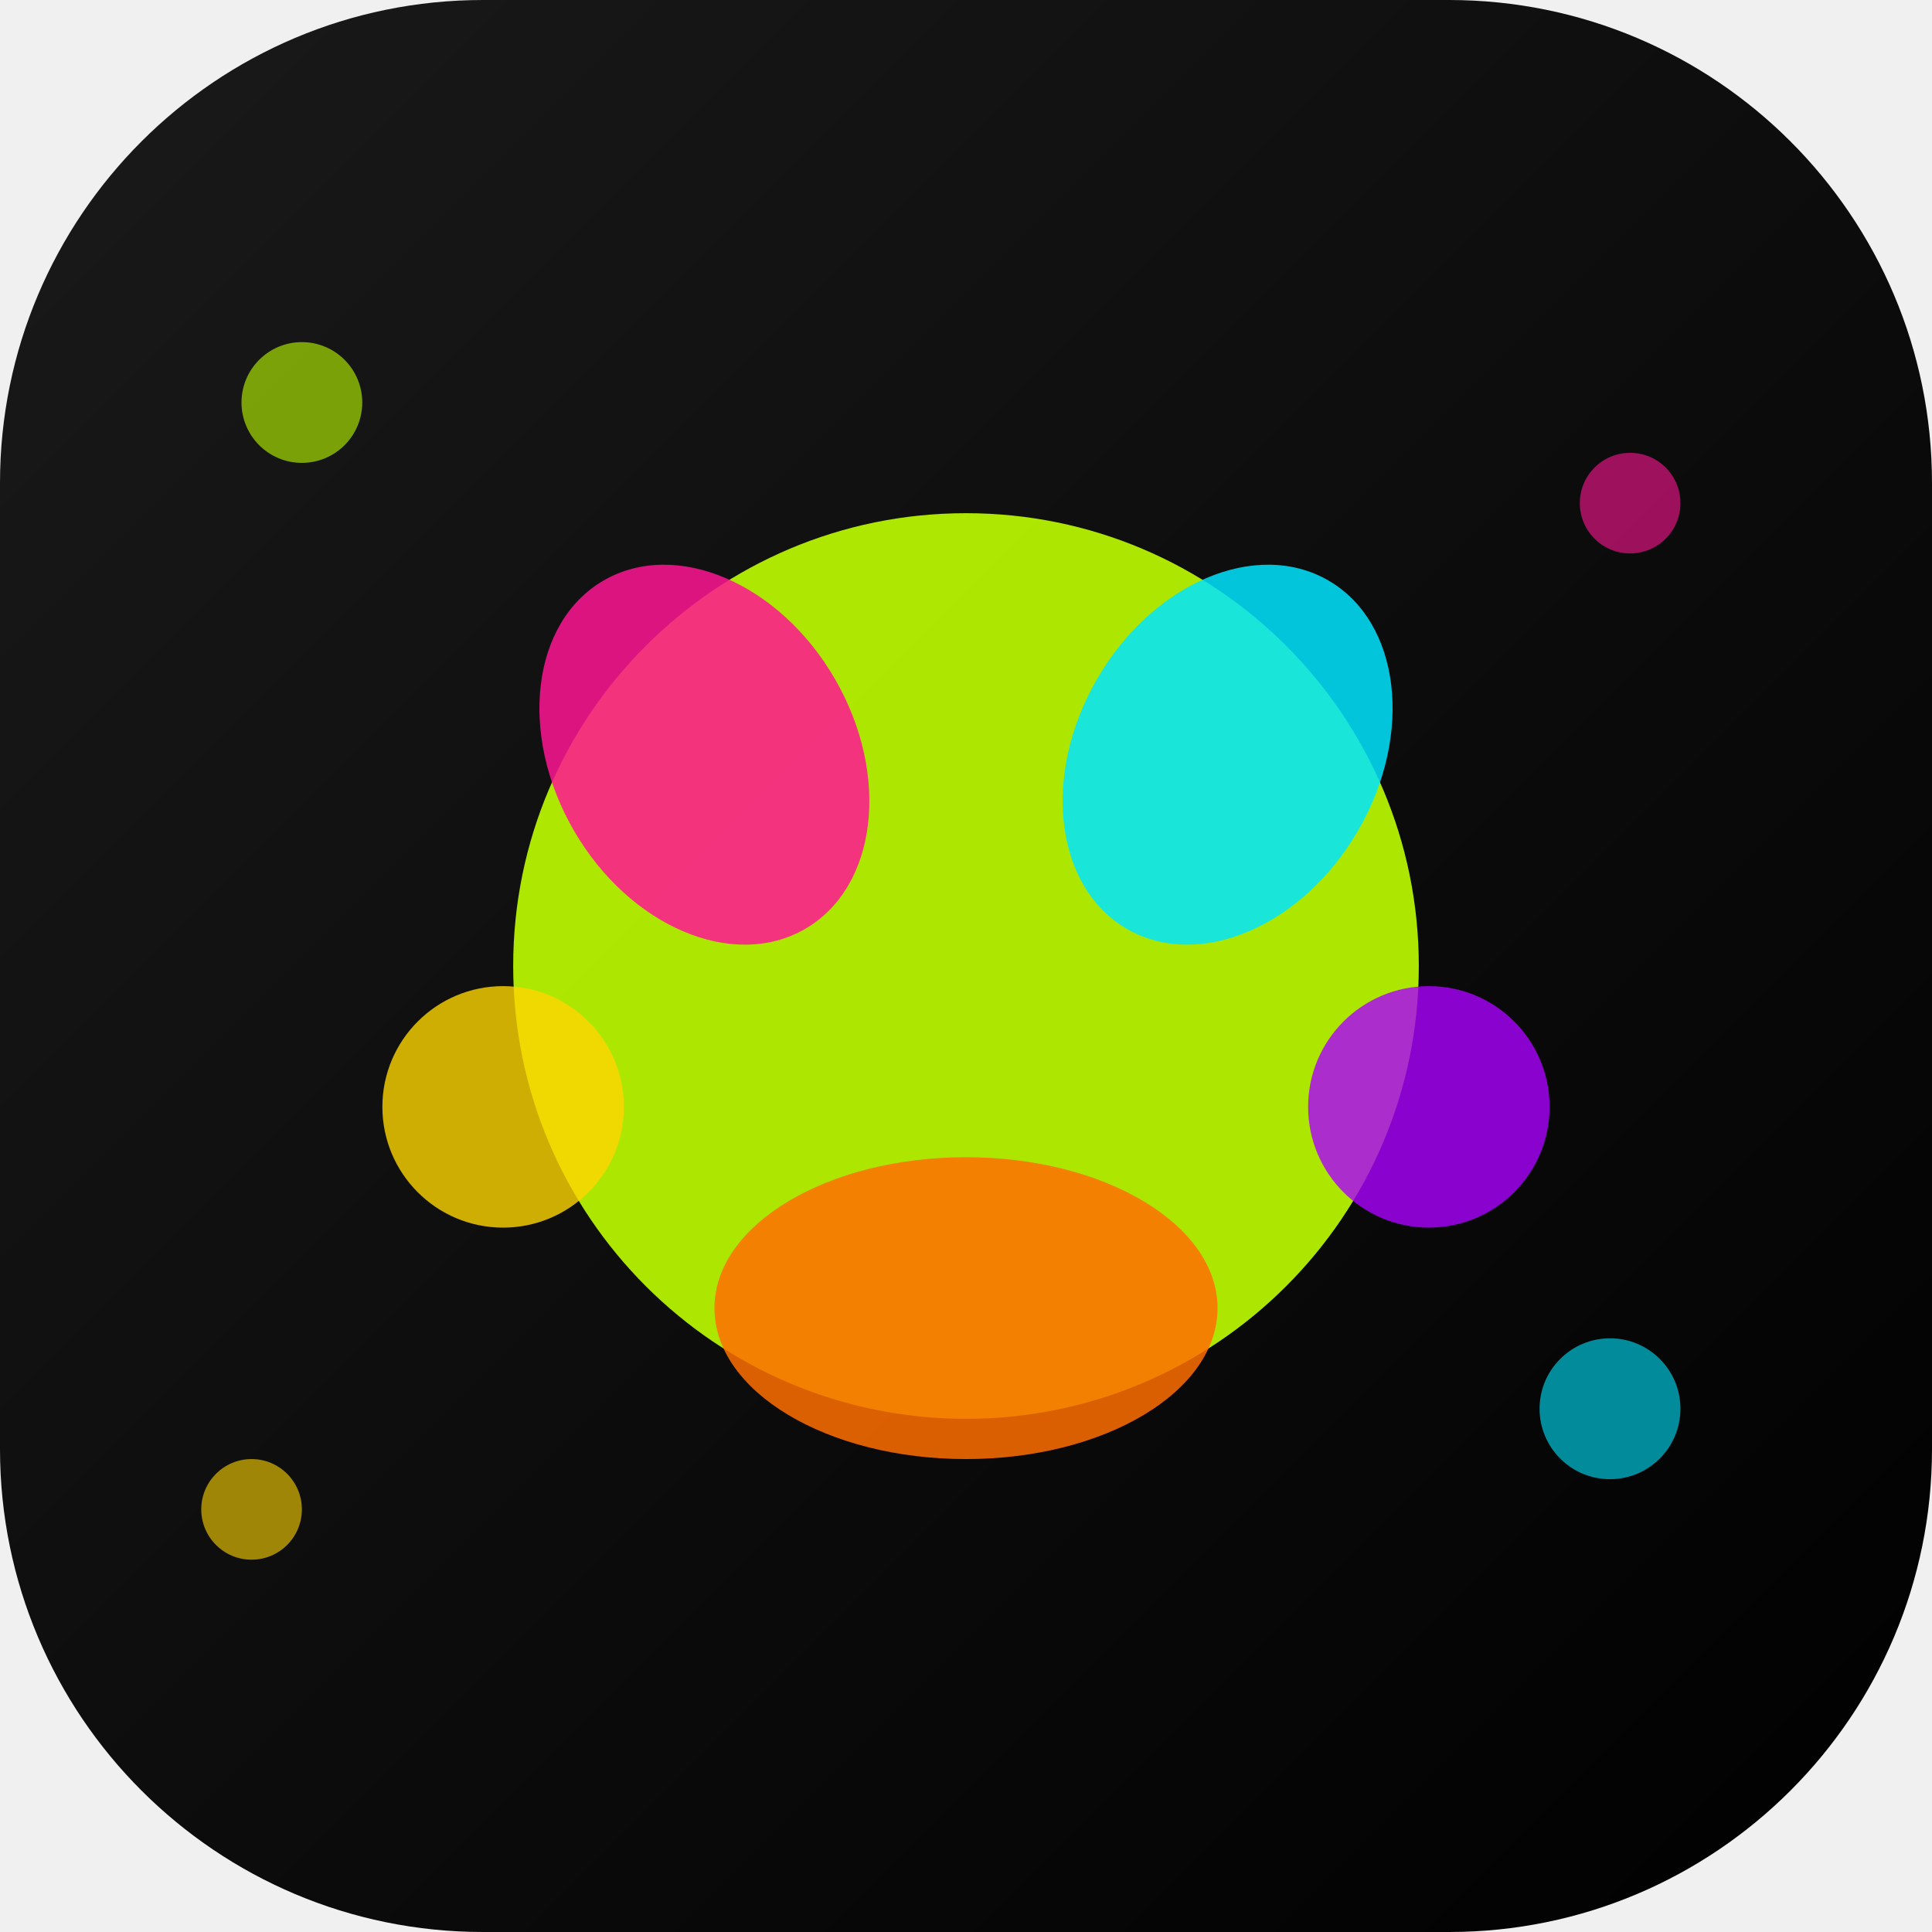
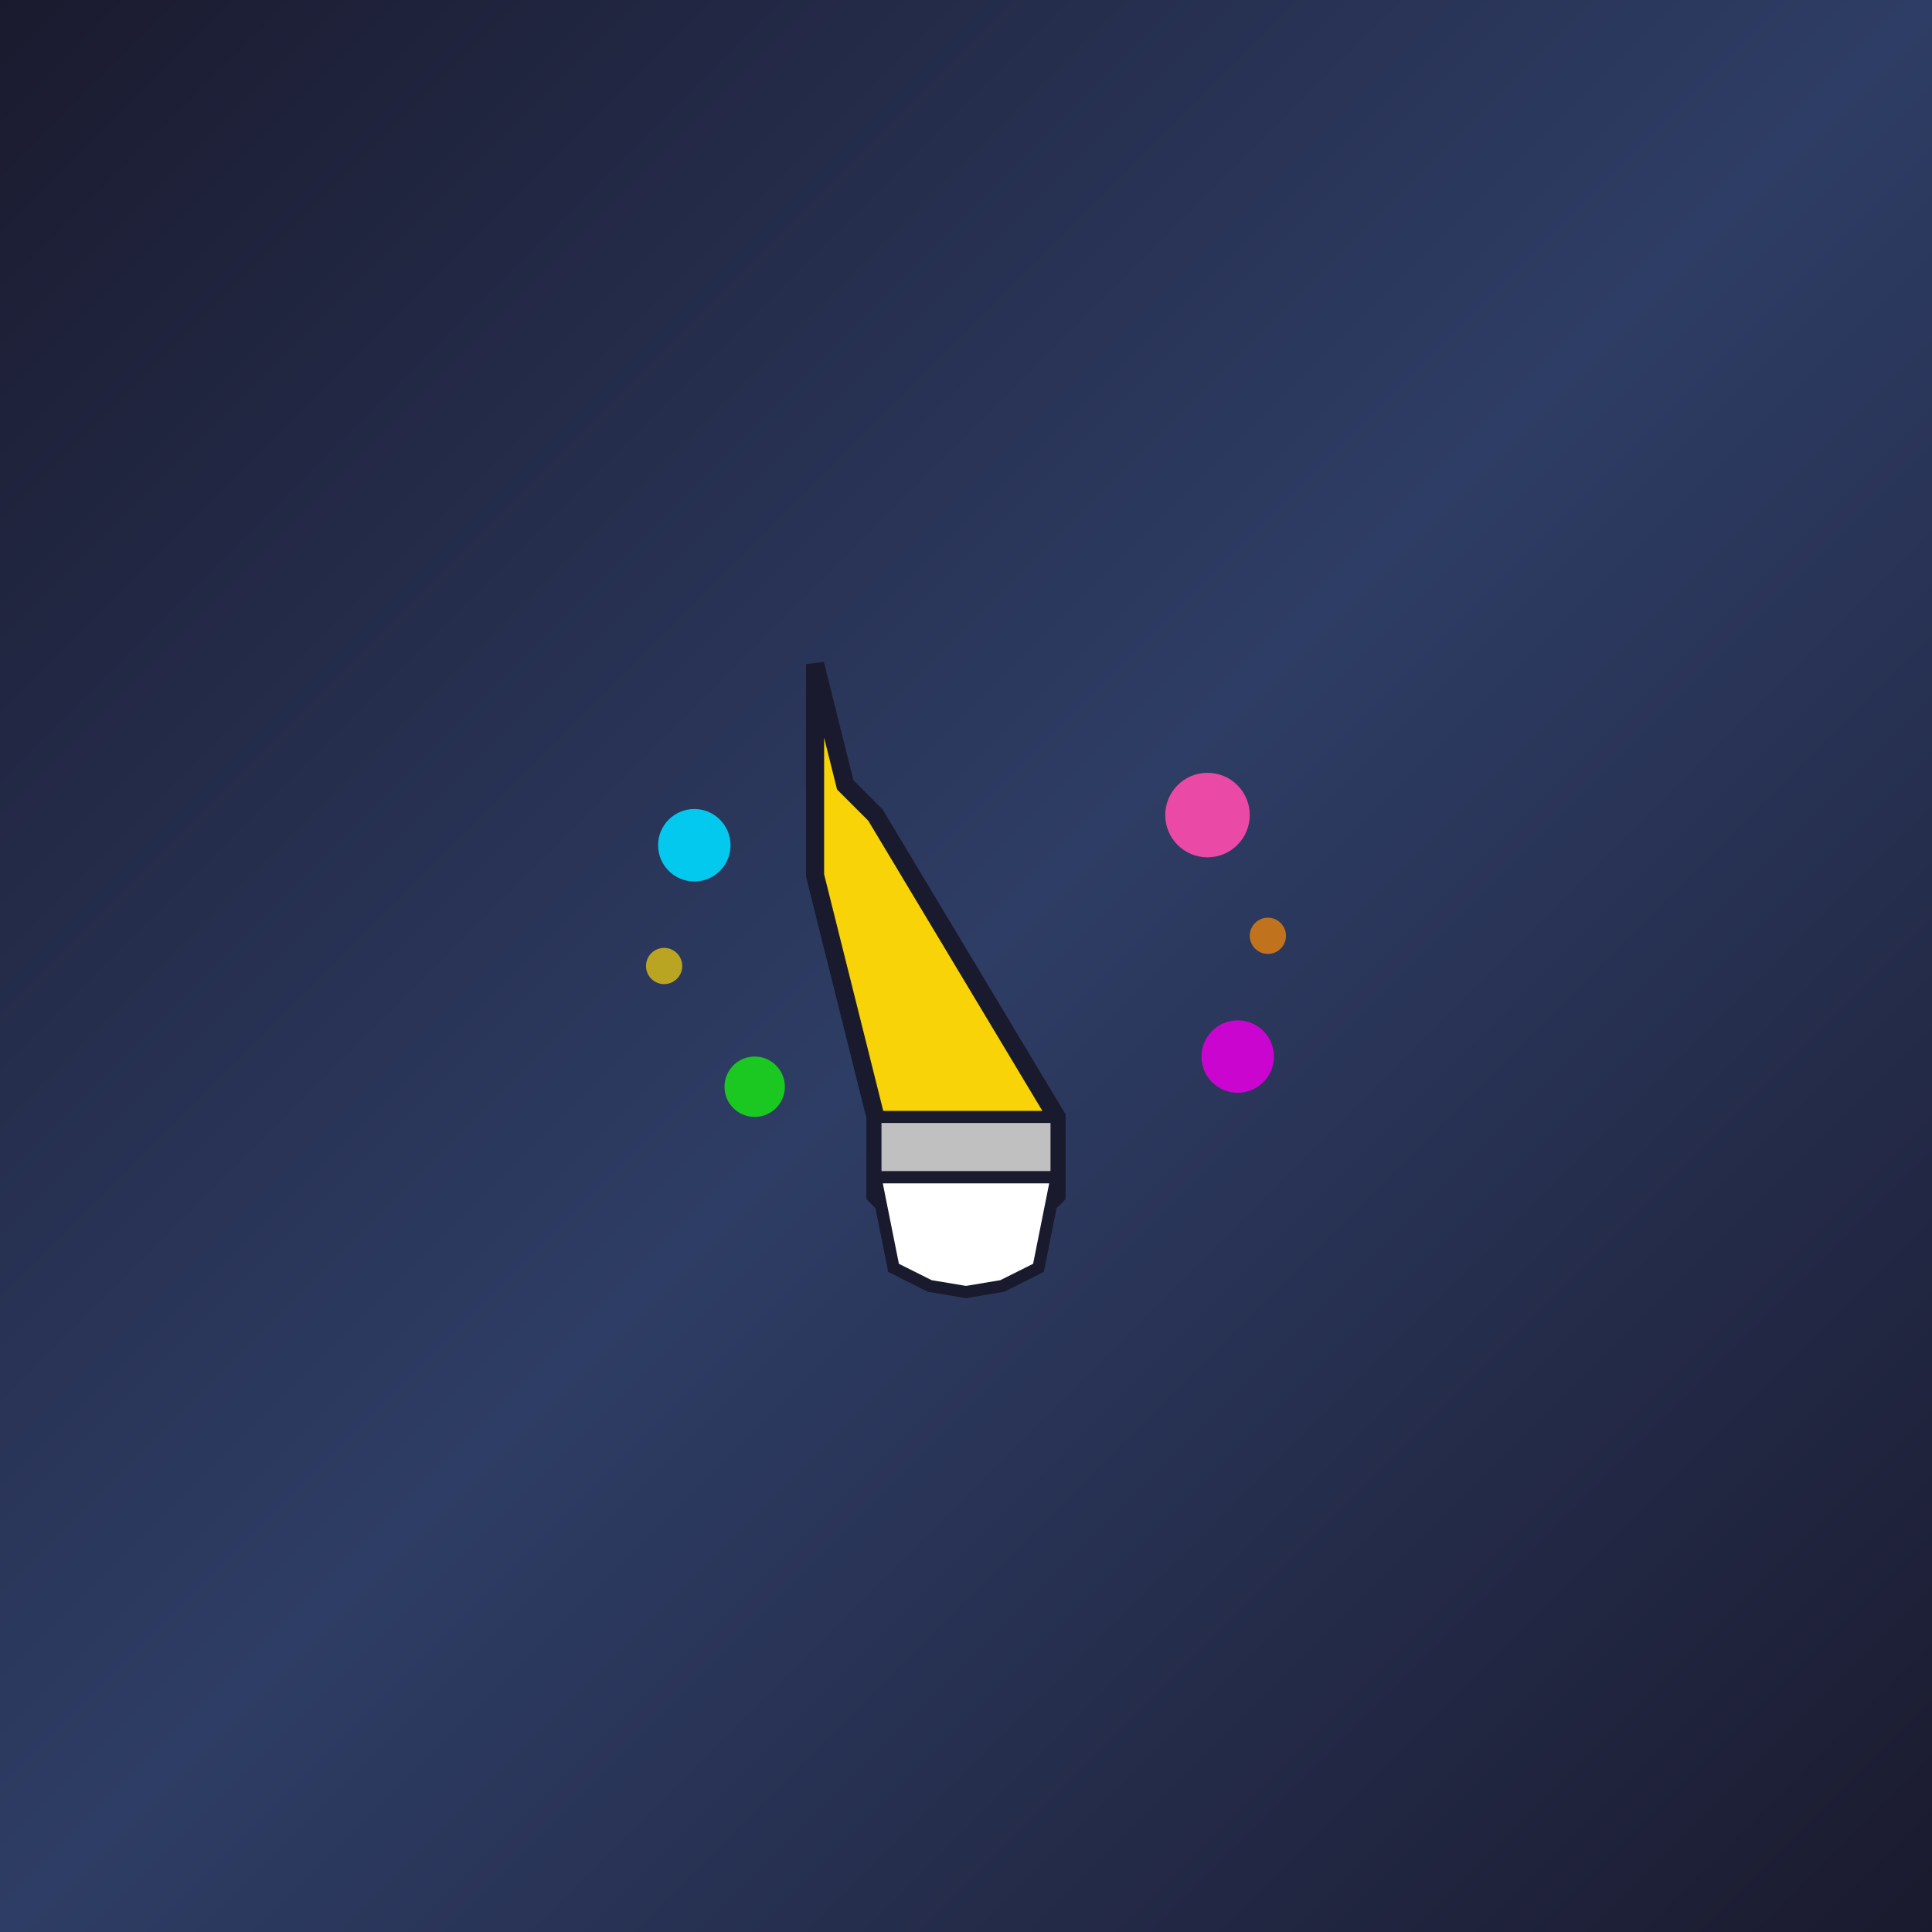
<svg xmlns="http://www.w3.org/2000/svg" viewBox="0 0 192 192">
  <defs>
    <linearGradient id="bg-gradient" x1="0%" y1="0%" x2="100%" y2="100%">
-       <stop offset="0%" style="stop-color:#1a1a1a;stop-opacity:1" />
-       <stop offset="100%" style="stop-color:#000000;stop-opacity:1" />
+       <stop offset="0%" style="stop-color:#1A1A2E;stop-opacity:1" />
+       <stop offset="50%" style="stop-color:#2E3D65;stop-opacity:1" />
+       <stop offset="100%" style="stop-color:#1A1A2E;stop-opacity:1" />
    </linearGradient>
  </defs>
-   <rect fill="url(#bg-gradient)" width="192" height="192" rx="48" />
-   <circle cx="96" cy="96" r="45" fill="#BFFF00" opacity="0.9" />
-   <ellipse cx="70" cy="75" rx="15" ry="20" fill="#FF1493" opacity="0.85" transform="rotate(-30 70 75)" />
-   <ellipse cx="122" cy="75" rx="15" ry="20" fill="#00E5FF" opacity="0.85" transform="rotate(30 122 75)" />
-   <circle cx="50" cy="110" r="12" fill="#FFD600" opacity="0.8" />
-   <circle cx="142" cy="110" r="12" fill="#AA00FF" opacity="0.8" />
-   <ellipse cx="96" cy="130" rx="25" ry="15" fill="#FF6F00" opacity="0.85" />
-   <circle cx="30" cy="40" r="6" fill="#BFFF00" opacity="0.6" />
-   <circle cx="162" cy="50" r="5" fill="#FF1493" opacity="0.6" />
-   <circle cx="160" cy="140" r="7" fill="#00E5FF" opacity="0.6" />
-   <circle cx="25" cy="150" r="5" fill="#FFD600" opacity="0.6" />
+   <rect fill="url(#bg-gradient)" width="192" height="192" />
+   <g transform="translate(96, 96) scale(0.6)">
+     <path d="M-25,-50 L-20,-30 L-15,-25 L15,25 L15,38 L8,45 L-8,45 L-15,38 L-15,25 L-25,-15 Z" fill="#F7D308" stroke="#1A1A2E" stroke-width="3" />
+     <rect x="-15" y="25" width="30" height="10" fill="#C0C0C0" stroke="#1A1A2E" stroke-width="2" />
+     <path d="M-15,35 L-12,50 L-6,53 L0,54 L6,53 L12,50 L15,35 Z" fill="#FFFFFF" stroke="#1A1A2E" stroke-width="2" />
+     <circle cx="-45" cy="-20" r="6" fill="#00D9FF" opacity="0.9" />
+     <circle cx="40" cy="-25" r="7" fill="#FF4AAD" opacity="0.9" />
+     <circle cx="-35" cy="20" r="5" fill="#19D719" opacity="0.9" />
+     <circle cx="45" cy="15" r="6" fill="#DB00DB" opacity="0.9" />
+     <circle cx="-50" cy="0" r="3" fill="#F7D308" opacity="0.7" />
+     <circle cx="50" cy="-5" r="3" fill="#FF8C00" opacity="0.7" />
+   </g>
</svg>
